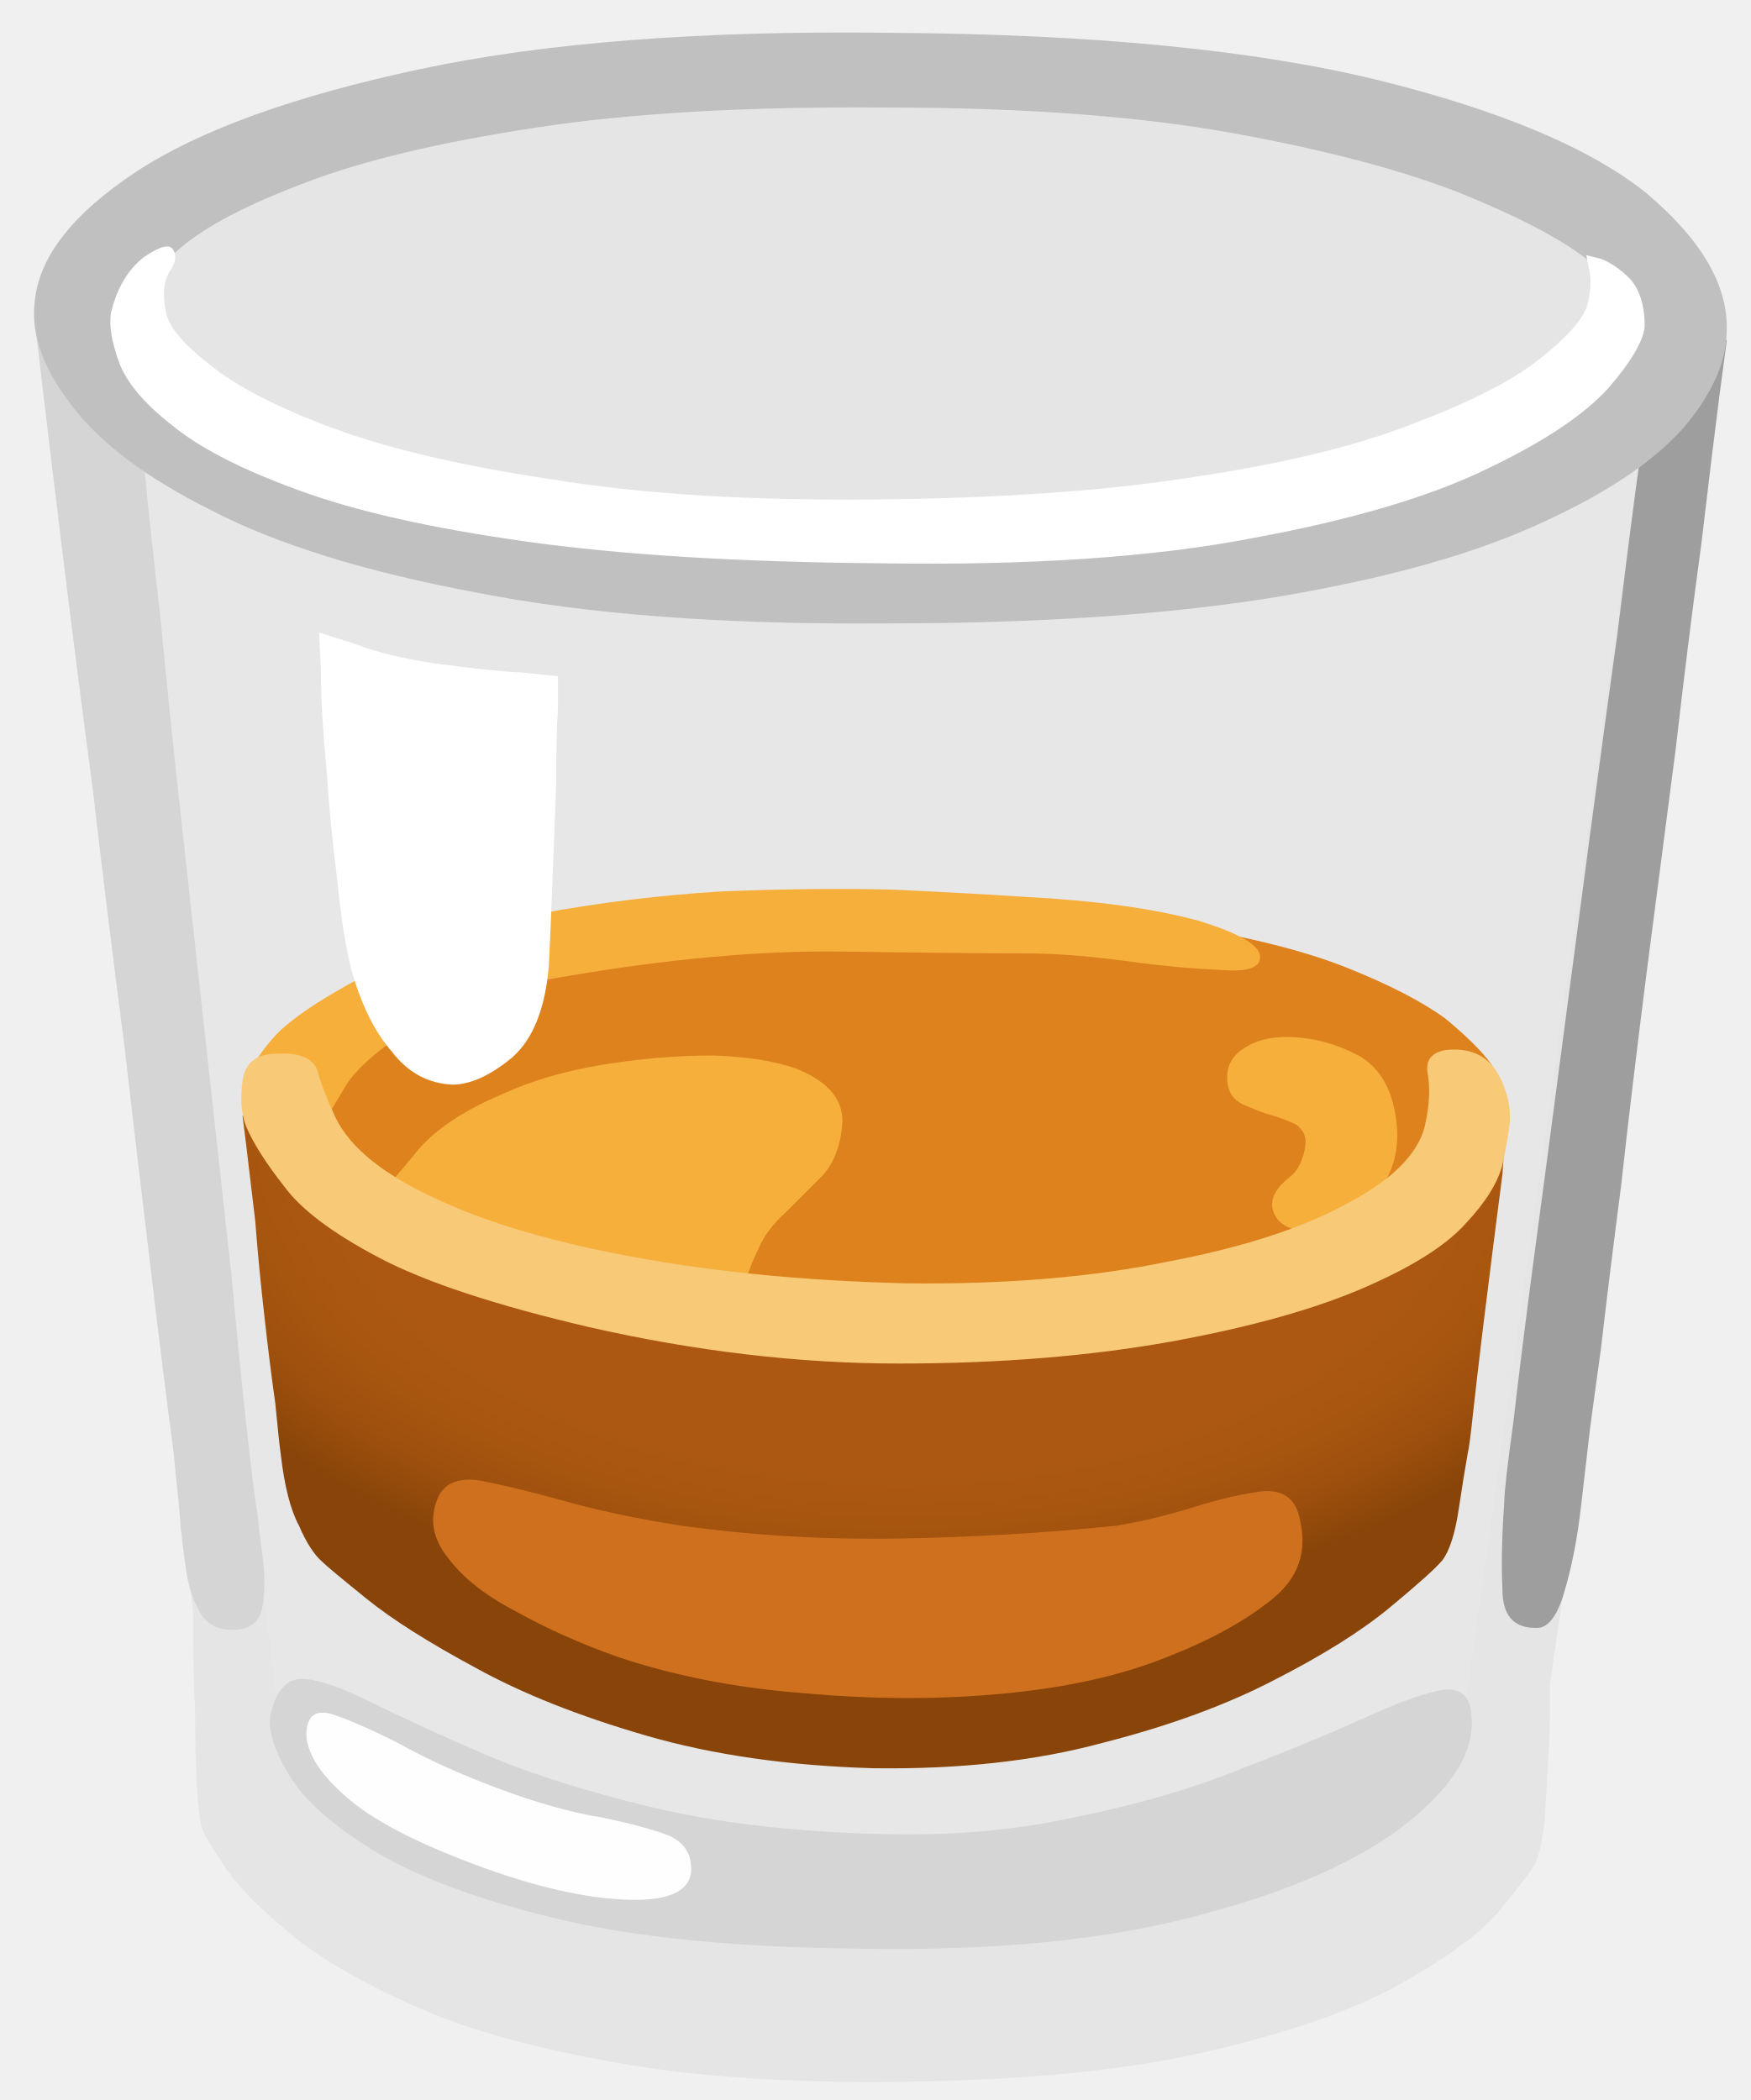
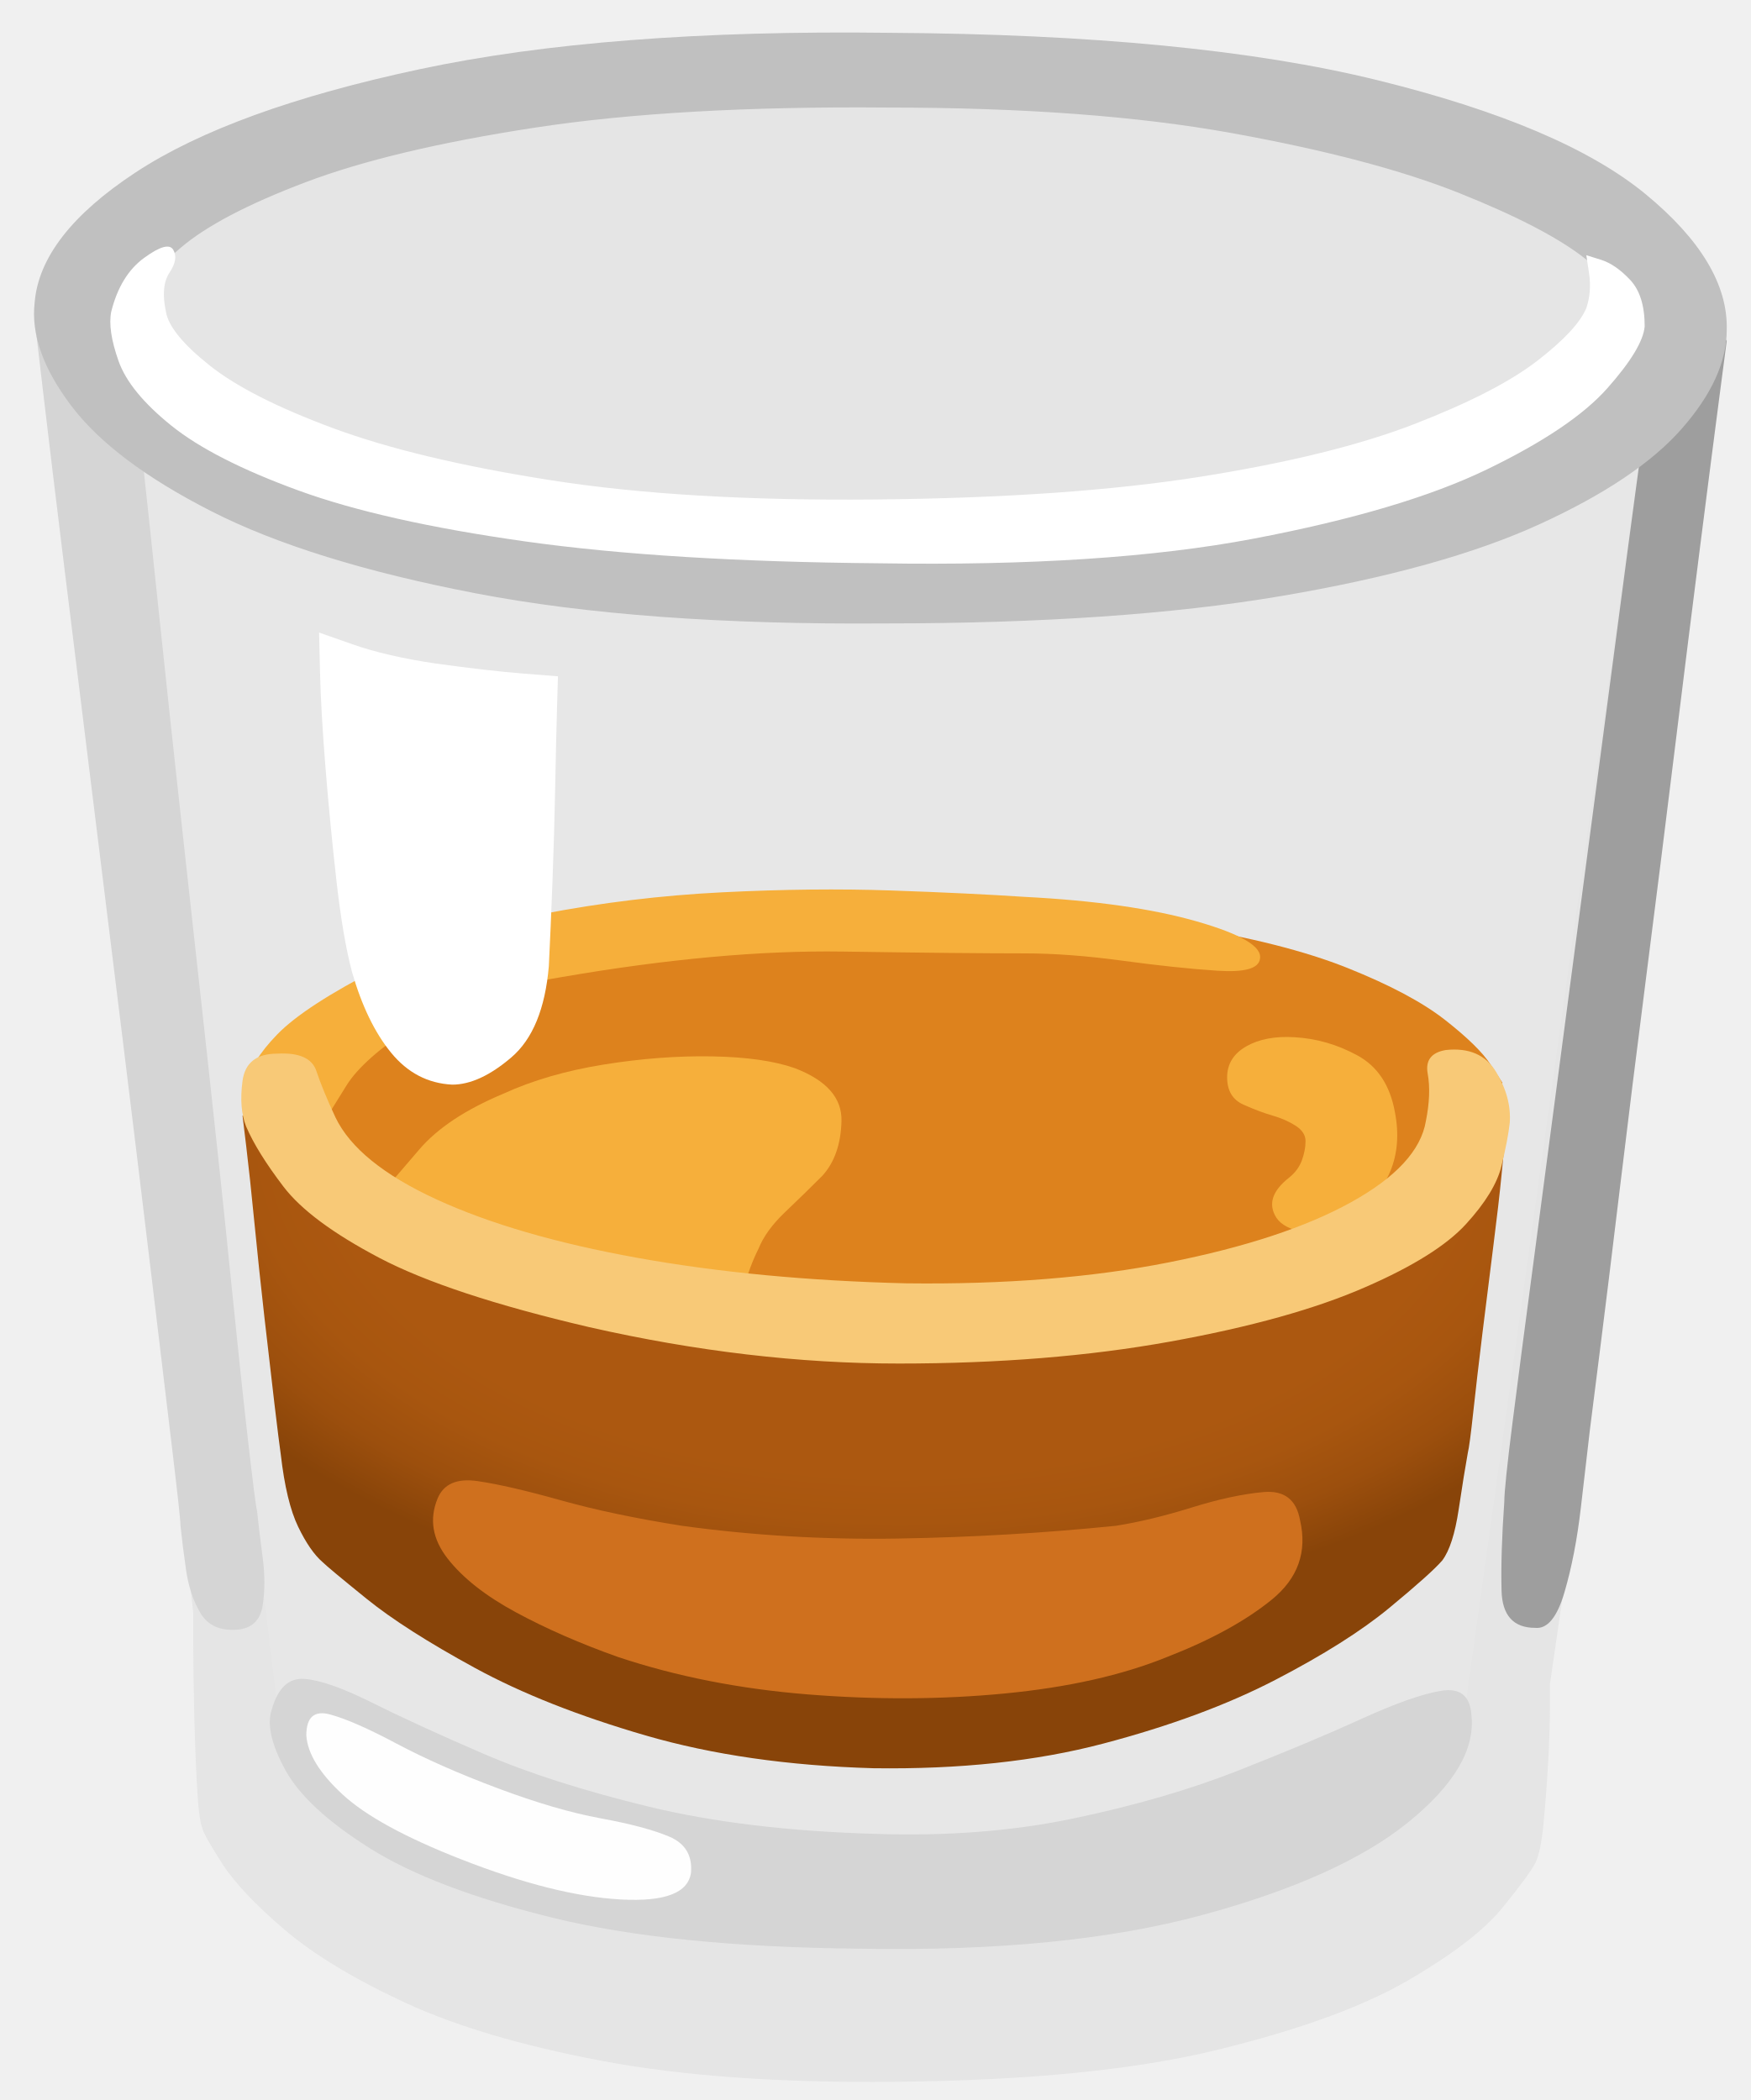
<svg xmlns="http://www.w3.org/2000/svg" width="240" height="288" preserveAspectRatio="xMinYMin slice" viewBox="40 -56 240 288" version="1.1">
  <defs>
    <radialGradient id="gradient_0" spreadMethod="pad" gradientUnits="userSpaceOnUse" fx="-521" fy="-648" fr="311.523" cx="-521" cy="-648" r="445.309" gradientTransform="matrix(-0.0048,-0.5936,-1.0,0.0081,0,0)">
      <stop offset="0%" stop-color="#AC5810" />
      <stop offset="33%" stop-color="#A8560F" />
      <stop offset="67%" stop-color="#9C4F0D" />
      <stop offset="100%" stop-color="#884409" />
    </radialGradient>
  </defs>
  <path d="M226,707 l41,-25 l260,-73 l334,28 l200,51 l-98,-701 l-13,-17 l-268,-74 l-257,28 l-113,68 l-86,715 Z" fill="#FFFFFF" fill-opacity="0.5" transform="matrix(0.25,0,0,-0.25,0,176)" />
-   <path d="M196,761 q1,-19 2,-40 q0,-21 0,-35 q0,-15 0,-15 l68,-628 q0,0 0,-16 q0,-16 1,-37 q0,-22 1,-41 q1,-19 3,-24 q1,-4 11,-19 q10,-16 34,-36 q24,-21 66,-40 q42,-20 108,-32 q66,-13 161,-12 q109,1 177,18 q67,16 104,38 q37,21 52,40 q15,18 18,24 q3,6 5,22 q1,15 2,33 q1,17 1,30 q0,13 0,13 l14,96 q0,0 4,33 q3,33 9,87 q5,54 12,120 q6,66 13,134 q6,67 11,126 q5,58 9,98 q3,40 2,50 q0,18 -21,42 q-21,23 -69,46 q-48,23 -130,39 q-82,15 -206,17 q-124,1 -212,-15 q-88,-16 -143,-39 q-55,-24 -81,-45 q-26,-22 -26,-32 Z" fill="#E0E0E0" fill-opacity="0.7" transform="matrix(0.25,0,0,-0.25,0,176)" />
-   <path d="M293,316 l692,-17 q0,0 -1,-15 q-2,-16 -5,-39 q-3,-24 -6,-48 q-3,-25 -5,-43 q-2,-19 -3,-23 q-2,-11 -5,-31 q-3,-20 -9,-28 q-6,-7 -29,-26 q-23,-19 -62,-39 q-40,-21 -95,-35 q-55,-15 -126,-14 q-70,2 -125,18 q-55,16 -93,37 q-39,21 -60,38 q-21,17 -24,20 q-7,6 -13,20 q-7,13 -10,39 q-1,7 -3,28 q-3,21 -6,48 q-3,26 -5,52 q-3,25 -5,42 q-2,16 -2,16 Z" fill="url(#gradient_0)" transform="matrix(0.25,0,0,-0.25,0,176)" />
-   <path d="M400,106 q5,12 22,10 q17,-3 46,-11 q28,-8 66,-14 q58,-8 119,-7 q60,1 119,7 q19,3 42,10 q22,7 39,9 q17,1 20,-16 q6,-26 -15,-43 q-22,-18 -58,-32 q-37,-15 -89,-20 q-52,-5 -108,0 q-56,4 -104,20 q-31,11 -56,25 q-25,13 -37,29 q-13,16 -6,33 Z" fill="#CF701E" transform="matrix(0.25,0,0,-0.25,0,176)" />
-   <path d="M306,329 l51,50 l139,38 q0,0 27,4 q27,3 73,7 q45,3 101,2 q55,-1 111,-10 q56,-9 91,-23 q35,-14 54,-28 q18,-15 25,-25 q6,-10 6,-10 l-34,-57 l-64,-44 l-104,-23 l-164,-3 l-145,13 l-128,46 l-39,63 Z" fill="#DD821D" transform="matrix(0.25,0,0,-0.25,0,176)" />
-   <path d="M375,280 l25,-33 l72,-27 l93,-10 q0,0 3,12 q3,11 8,21 q4,10 15,20 q10,10 20,20 q10,11 11,30 q0,19 -26,29 q-17,6 -45,7 q-29,0 -60,-5 q-31,-5 -55,-16 q-31,-13 -46,-30 q-15,-18 -15,-18 Z" fill="#F6AF3B" transform="matrix(0.25,0,0,-0.25,0,176)" />
-   <path d="M833,337 q0,11 11,17 q10,6 26,5 q18,-1 35,-10 q16,-9 20,-31 q7,-36 -24,-58 q-14,-10 -25,-8 q-12,2 -16,8 q-7,11 7,22 q5,4 7,10 q2,5 2,10 q0,5 -5,9 q-6,3 -13,5 q-7,2 -16,6 q-9,4 -9,15 Z" fill="#F6AF3B" transform="matrix(0.25,0,0,-0.25,0,176)" />
-   <path d="M341,318 l-34,-5 q0,0 -5,6 q-6,5 -5,16 q0,10 15,26 q15,15 56,36 q40,20 89,30 q49,9 99,12 q50,2 93,1 q43,-2 73,-4 q58,-3 95,-13 q36,-11 34,-21 q-1,-8 -23,-6 q-23,1 -52,5 q-30,4 -54,4 q-33,0 -100,1 q-67,1 -154,-14 q-54,-9 -81,-27 q-28,-18 -37,-32 q-9,-15 -9,-15 Z" fill="#F6AF3B" transform="matrix(0.25,0,0,-0.25,0,176)" />
-   <path d="M953,352 q19,2 28,-12 q8,-14 7,-28 q-1,-9 -4,-23 q-4,-15 -20,-32 q-16,-18 -55,-35 q-41,-18 -107,-30 q-67,-12 -149,-12 q-82,0 -170,20 q-77,18 -115,38 q-38,20 -52,39 q-15,19 -21,33 q-4,10 -2,25 q2,15 19,15 q18,1 22,-9 q3,-11 10,-26 q12,-25 56,-45 q43,-20 110,-32 q66,-12 147,-14 q81,-1 144,12 q63,12 100,33 q37,20 41,44 q3,15 1,26 q-2,11 10,13 Z" fill="#F8C977" transform="matrix(0.25,0,0,-0.25,0,176)" />
-   <path d="M335,581 q0,0 19,-6 q18,-7 45,-11 q29,-4 48,-5 q19,-2 19,-2 q0,0 0,-17 q-1,-17 -1,-43 q-1,-26 -2,-52 q-1,-27 -2,-47 q-3,-35 -20,-50 q-18,-15 -33,-15 q-20,1 -33,18 q-14,16 -22,44 q-5,19 -8,50 q-4,31 -6,62 q-3,31 -3,53 q-1,21 -1,21 Z" fill="#FFFFFF" transform="matrix(0.25,0,0,-0.25,0,176)" />
-   <path d="M1061,688 l25,83 l21,-30 q0,0 -4,-30 q-4,-31 -10,-82 q-7,-51 -14,-112 q-8,-61 -16,-123 q-8,-63 -14,-117 q-7,-54 -11,-89 q-5,-36 -6,-44 q-2,-17 -5,-43 q-3,-26 -9,-46 q-6,-21 -16,-20 q-18,0 -18,21 q-1,20 1,48 q0,8 5,44 q4,35 11,88 q7,52 15,113 q8,61 16,121 q8,60 15,110 q6,49 10,79 q4,29 4,29 Z" fill="#9E9E9E" transform="matrix(0.25,0,0,-0.25,0,176)" />
-   <path d="M180,744 l55,-39 q0,0 4,-32 q3,-32 9,-84 q5,-53 12,-116 q7,-64 14,-127 q7,-64 13,-118 q5,-55 9,-90 q4,-35 5,-39 q1,-10 3,-25 q2,-15 0,-27 q-2,-12 -14,-13 q-14,-1 -20,9 q-6,10 -8,24 q-2,14 -3,24 q0,4 -4,42 q-5,37 -12,96 q-7,58 -15,127 q-9,69 -17,138 q-9,68 -16,125 q-7,57 -11,91 q-4,34 -4,34 Z" fill="#D5D5D5" transform="matrix(0.25,0,0,-0.25,0,176)" />
-   <path d="M309,-10 q5,18 18,17 q13,-1 37,-13 q24,-12 61,-28 q37,-16 91,-29 q53,-13 124,-15 q59,-2 109,9 q50,10 90,26 q39,15 68,28 q28,13 44,16 q15,2 16,-14 q3,-28 -34,-58 q-38,-31 -113,-51 q-76,-21 -188,-19 q-104,1 -169,17 q-65,16 -100,38 q-35,22 -46,43 q-12,21 -8,33 Z" fill="#D5D5D5" transform="matrix(0.25,0,0,-0.25,0,176)" />
-   <path d="M328,-24 q0,15 13,12 q13,-4 37,-16 q23,-13 55,-25 q32,-12 57,-16 q24,-5 37,-10 q13,-6 12,-20 q-2,-17 -38,-15 q-37,2 -88,22 q-46,18 -65,36 q-19,17 -20,32 Z" fill="#FEFEFE" transform="matrix(0.25,0,0,-0.25,0,176)" />
-   <path d="M648,910 q166,-1 268,-26 q101,-25 147,-62 q45,-38 44,-75 q0,-26 -24,-54 q-25,-28 -78,-52 q-54,-25 -142,-40 q-89,-15 -218,-15 q-133,-1 -224,17 q-91,17 -145,45 q-54,27 -77,58 q-23,30 -20,56 q3,37 56,72 q52,34 155,56 q103,22 258,20 Z M649,639 q115,-3 193,12 q77,15 123,38 q46,22 66,43 q20,21 20,29 q0,8 -21,25 q-22,17 -69,36 q-48,19 -125,33 q-78,14 -189,14 q-115,1 -193,-11 q-79,-12 -126,-30 q-48,-18 -69,-36 q-21,-18 -22,-30 q0,-11 22,-30 q21,-20 69,-40 q48,-20 128,-35 q79,-15 193,-18 Z" fill="#C0C0C0" transform="matrix(0.25,0,0,-0.25,0,176)" />
-   <path d="M642,619 q-116,1 -194,12 q-78,11 -124,28 q-47,17 -70,36 q-23,18 -29,35 q-6,17 -4,27 q5,20 18,30 q13,9 16,4 q3,-5 -2,-12 q-5,-8 -2,-22 q2,-12 24,-29 q22,-18 68,-35 q46,-17 120,-28 q73,-12 177,-11 q106,1 179,13 q72,11 117,29 q45,17 67,34 q22,17 27,29 q3,9 2,19 q-2,10 -2,10 q0,0 8,-2 q8,-3 16,-11 q8,-9 8,-26 q-1,-12 -20,-34 q-20,-22 -66,-44 q-47,-23 -128,-38 q-82,-16 -206,-14 Z" fill="#FFFFFF" transform="matrix(0.25,0,0,-0.25,0,176)" />
+   <path d="M196,761 q1,-19 1.5,-40 q0.5,-21 0.5,-35.5 q0,-14.5 0,-14.5 l68,-628 q0,0 0,-16 q0,-16 0.5,-37.5 q0.5,-21.5 1.5,-40.5 q1,-19 3,-24 q1,-4 11,-19.5 q10,-15.5 34,-36 q24,-20.5 66,-40 q42,-19.5 108,-32 q66,-12.5 161,-11.5 q109,1 176.5,17.5 q67.5,16.5 104.5,38 q37,21.5 52,40 q15,18.5 18,24.5 q3,6 4.5,21.5 q1.5,15.5 2.5,33 q1,17.5 1,30.5 q0,13 0,13 l14,96 q0,0 3.5,33 q3.5,33 9,87 q5.5,54 12,120 q6.5,66 13,133.5 q6.5,67.5 11.5,126 q5,58.5 8.5,98.5 q3.5,40 2.5,50 q0,18 -21,41.5 q-21,23.5 -69,46.5 q-48,23 -130,38.5 q-82,15.5 -206,17.5 q-124,1 -212,-15 q-88,-16 -143,-39.5 q-55,-23.5 -81,-45 q-26,-21.5 -26,-31.5 Z" fill="#E0E0E0" fill-opacity="0.7" transform="matrix(0.25,0,0,-0.25,0,176)" />
+   <path d="M293,316 l692,-17 q0,0 -1.5,-15.5 q-1.5,-15.5 -4.5,-39 q-3,-23.5 -6,-48 q-3,-24.5 -5,-43 q-2,-18.5 -3,-22.5 q-2,-11 -5,-31 q-3,-20 -9,-28 q-6,-7 -29,-26 q-23,-19 -62.5,-39.5 q-39.5,-20.5 -94.5,-35 q-55,-14.5 -126,-13.5 q-70,2 -125,18 q-55,16 -93.5,37 q-38.5,21 -59.5,38 q-21,17 -24,20 q-7,6 -13.5,19.5 q-6.5,13.5 -9.5,39.5 q-1,7 -3.5,28 q-2.5,21 -5.5,47.5 q-3,26.5 -5.5,52 q-2.5,25.5 -4.5,42 q-2,16.5 -2,16.5 Z" fill="url(#gradient_0)" transform="matrix(0.25,0,0,-0.25,0,176)" />
+   <path d="M400,106 q5,12 22,9.5 q17,-2.5 45.5,-10.5 q28.5,-8 66.5,-14 q58,-8 118.5,-7 q60.5,1 119.5,7 q19,3 41.5,10 q22.5,7 39.5,8.5 q17,1.5 20,-15.5 q6,-26 -15.5,-43.5 q-21.5,-17.5 -57.5,-31.5 q-37,-15 -89,-20 q-52,-5 -108,-0.5 q-56,4.5 -104,20.5 q-31,11 -56,24.5 q-25,13.5 -37.5,29.5 q-12.5,16 -5.5,33 Z" fill="#CF701E" transform="matrix(0.25,0,0,-0.25,0,176)" />
+   <path d="M306,329 l51,50 l139,38 q0,0 27,3.5 q27,3.5 72.5,7 q45.5,3.5 101,2.5 q55.5,-1 111.5,-10 q56,-9 91,-23 q35,-14 53.5,-28.5 q18.5,-14.5 25,-24.5 q6.5,-10 6.5,-10 l-34,-57 l-64,-44 l-104,-23 l-164,-3 l-145,13 l-128,46 l-39,63 Z" fill="#DD821D" transform="matrix(0.25,0,0,-0.25,0,176)" />
+   <path d="M375,280 l25,-33 l72,-27 l93,-10 q0,0 3,11.5 q3,11.5 8,21.5 q4,10 14.5,20 q10.5,10 20.5,20 q10,11 10.5,30 q0.5,19 -25.5,29 q-17,6 -45.5,6.5 q-28.5,0.5 -59.5,-4.5 q-31,-5 -55,-16 q-31,-13 -46,-30.5 q-15,-17.5 -15,-17.5 Z" fill="#F6AF3B" transform="matrix(0.25,0,0,-0.25,0,176)" />
+   <path d="M833,337 q0,11 10.5,17 q10.5,6 26.5,5 q18,-1 34.5,-10 q16.5,-9 20.5,-31 q7,-36 -24,-58 q-14,-10 -25.5,-8 q-11.5,2 -15.5,8 q-7,11 7,22 q5,4 7,9.5 q2,5.5 2,10.5 q0,5 -5.5,8.5 q-5.5,3.5 -12.5,5.5 q-7,2 -16,6 q-9,4 -9,15 Z" fill="#F6AF3B" transform="matrix(0.25,0,0,-0.25,0,176)" />
+   <path d="M341,318 l-34,-5 q0,0 -5.5,5.5 q-5.5,5.5 -5,16 q0.5,10.5 15.5,26 q15,15.5 56,36.5 q40,20 89,29.5 q49,9.5 99,12 q50,2.5 93,1 q43,-1.5 73,-3.5 q58,-3 94.5,-13.5 q36.5,-10.5 34.5,-20.5 q-1,-8 -23.5,-6.5 q-22.5,1.5 -52,5.5 q-29.5,4 -53.5,4 q-33,0 -100,1 q-67,1 -154,-14 q-54,-9 -81.5,-27 q-27.5,-18 -36.5,-32.5 q-9,-14.5 -9,-14.5 Z" fill="#F6AF3B" transform="matrix(0.25,0,0,-0.25,0,176)" />
+   <path d="M953,352 q19,2 27.5,-12 q8.5,-14 7.5,-28 q-1,-9 -4.5,-23.5 q-3.5,-14.5 -19.5,-32 q-16,-17.5 -55,-34.5 q-41,-18 -107.5,-30 q-66.5,-12 -148.5,-12 q-82,0 -170,20 q-77,18 -115,38 q-38,20 -52.5,39 q-14.5,19 -20.5,33 q-4,10 -2,25 q2,15 19,15 q18,1 21.5,-9.5 q3.5,-10.5 10.5,-25.5 q12,-25 55.5,-45 q43.5,-20 110,-32 q66.5,-12 147.5,-14 q81,-1 144,11.5 q63,12.5 100,33 q37,20.5 41,44.5 q3,15 1,26 q-2,11 10,13 Z" fill="#F8C977" transform="matrix(0.25,0,0,-0.25,0,176)" />
+   <path d="M335,581 q0,0 18.5,-6.5 q18.5,-6.5 45.5,-10.5 q29,-4 48,-5.5 q19,-1.5 19,-1.5 q0,0 -0.5,-17 q-0.5,-17 -1,-43 q-0.5,-26 -1.5,-52.5 q-1,-26.5 -2,-46.5 q-3,-35 -20.5,-50 q-17.5,-15 -32.5,-15 q-20,1 -33.5,17.5 q-13.5,16.5 -21.5,44.5 q-5,19 -8.5,50 q-3.5,31 -6,62 q-2.5,31 -3,52.5 q-0.5,21.5 -0.5,21.5 Z" fill="#FFFFFF" transform="matrix(0.25,0,0,-0.25,0,176)" />
+   <path d="M1061,688 l25,83 l21,-30 q0,0 -4,-30.5 q-4,-30.5 -10.5,-81.5 q-6.5,-51 -14,-112 q-7.5,-61 -15.5,-123.5 q-8,-62.5 -14.5,-116.5 q-6.5,-54 -11,-89.5 q-4.5,-35.5 -5.5,-43.5 q-2,-17 -5,-43 q-3,-26 -9,-46.5 q-6,-20.5 -16,-19.5 q-18,0 -18.5,20.5 q-0.5,20.5 1.5,48.5 q0,8 4.5,43.5 q4.5,35.5 11.5,88 q7,52.5 15,113.5 q8,61 16,121 q8,60 14.5,109.5 q6.5,49.5 10.5,79 q4,29.5 4,29.5 Z" fill="#9E9E9E" transform="matrix(0.25,0,0,-0.25,0,176)" />
+   <path d="M180,744 l55,-39 q0,0 3.5,-32 q3.5,-32 9,-84.5 q5.5,-52.5 12.5,-116 q7,-63.5 14,-127 q7,-63.5 12.5,-118 q5.5,-54.5 9.5,-89.5 q4,-35 5,-39 q1,-10 3,-25 q2,-15 0,-27 q-2,-12 -14,-13 q-14,-1 -20,9 q-6,10 -8,24 q-2,14 -3,24 q0,4 -4.5,41.5 q-4.5,37.5 -11.5,96 q-7,58.5 -15.5,127.5 q-8.5,69 -17,137.5 q-8.5,68.5 -15.5,125.5 q-7,57 -11,91 q-4,34 -4,34 Z" fill="#D5D5D5" transform="matrix(0.25,0,0,-0.25,0,176)" />
+   <path d="M309,-10 q5,18 18,17 q13,-1 37,-13 q24,-12 61,-28 q37,-16 90.5,-29 q53.5,-13 124.5,-15 q59,-2 109,8.5 q50,10.5 89.5,26 q39.5,15.5 68,28.5 q28.5,13 44,15.5 q15.5,2.5 16.5,-13.5 q3,-28 -34.5,-58.5 q-37.5,-30.5 -113,-51 q-75.5,-20.5 -187.5,-18.5 q-104,1 -169,17 q-65,16 -100,38 q-35,22 -46.5,43 q-11.5,21 -7.5,33 Z" fill="#D5D5D5" transform="matrix(0.25,0,0,-0.25,0,176)" />
+   <path d="M328,-24 q0,15 13,11.5 q13,-3.5 36.5,-16 q23.5,-12.5 55.5,-24.5 q32,-12 56.5,-16.5 q24.5,-4.5 37.5,-10 q13,-5.5 12,-19.5 q-2,-17 -38.5,-15 q-36.5,2 -87.5,22 q-46,18 -65,35.5 q-19,17.5 -20,32.5 Z" fill="#FEFEFE" transform="matrix(0.25,0,0,-0.25,0,176)" />
+   <path d="M648,910 q166,-1 267.5,-26 q101.5,-25 147,-62.5 q45.5,-37.5 44.5,-74.5 q0,-26 -24.5,-54 q-24.5,-28 -78,-52.5 q-53.5,-24.5 -142,-39.5 q-88.5,-15 -217.5,-15 q-133,-1 -224,16.5 q-91,17.5 -145,45 q-54,27.5 -77,58 q-23,30.5 -20,56.5 q3,37 55.5,71.5 q52.5,34.5 155.5,56.5 q103,22 258,20 Z M649,639 q115,-3 192.5,12 q77.5,15 123.5,37.5 q46,22.5 66,43.5 q20,21 20,29 q0,8 -21.5,25 q-21.5,17 -69,36 q-47.5,19 -125,33 q-77.5,14 -188.5,14 q-115,1 -193.5,-11 q-78.5,-12 -126,-30 q-47.5,-18 -68.5,-36 q-21,-18 -22,-30 q0,-11 21.5,-30.5 q21.5,-19.5 69.5,-39.5 q48,-20 127.5,-35 q79.5,-15 193.5,-18 Z" fill="#C0C0C0" transform="matrix(0.25,0,0,-0.25,0,176)" />
+   <path d="M642,619 q-116,1 -194,12 q-78,11 -124.5,28 q-46.5,17 -69.5,35.5 q-23,18.5 -29,35.5 q-6,17 -4,27 q5,20 18,29.5 q13,9.5 16,4.5 q3,-5 -2,-12.5 q-5,-7.5 -2,-21.5 q2,-12 24,-29.5 q22,-17.5 68,-34.5 q46,-17 119.5,-28.5 q73.5,-11.5 177.5,-10.5 q106,1 178.5,12.5 q72.5,11.5 117.5,29 q45,17.5 67,34.5 q22,17 27,29 q3,9 1.5,19 q-1.5,10 -1.5,10 q0,0 8,-2.5 q8,-2.5 16,-11 q8,-8.5 8,-25.5 q-1,-12 -20.5,-34 q-19.5,-22 -66,-44.5 q-46.5,-22.5 -128,-38 q-81.5,-15.5 -205.5,-13.5 Z" fill="#FFFFFF" transform="matrix(0.25,0,0,-0.25,0,176)" />
</svg>
